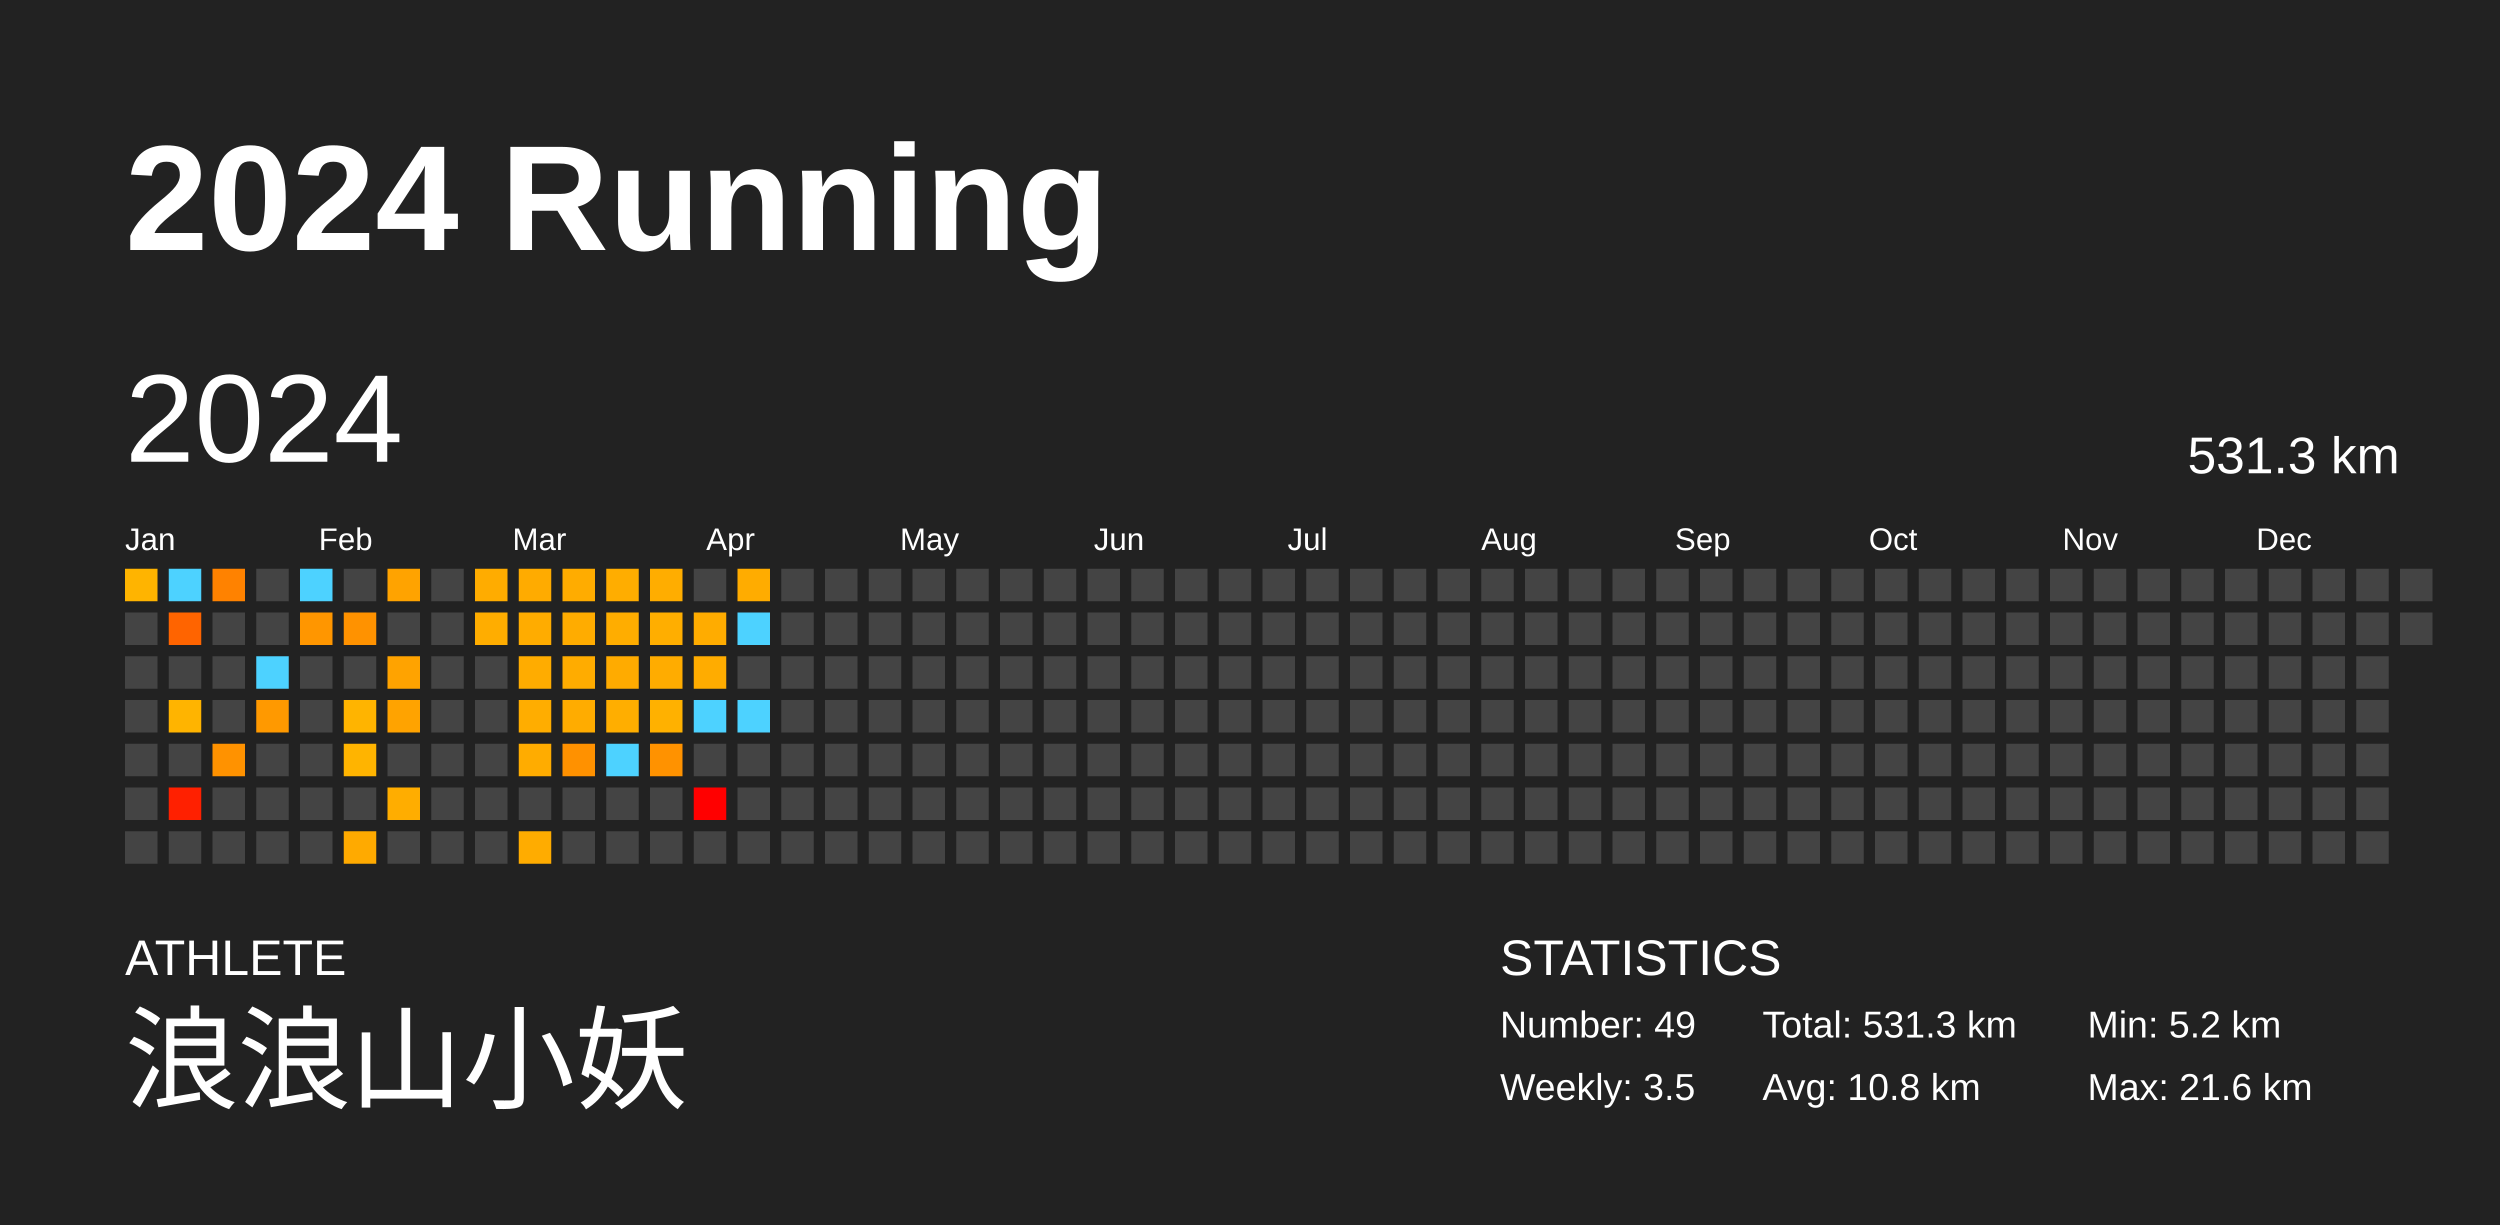
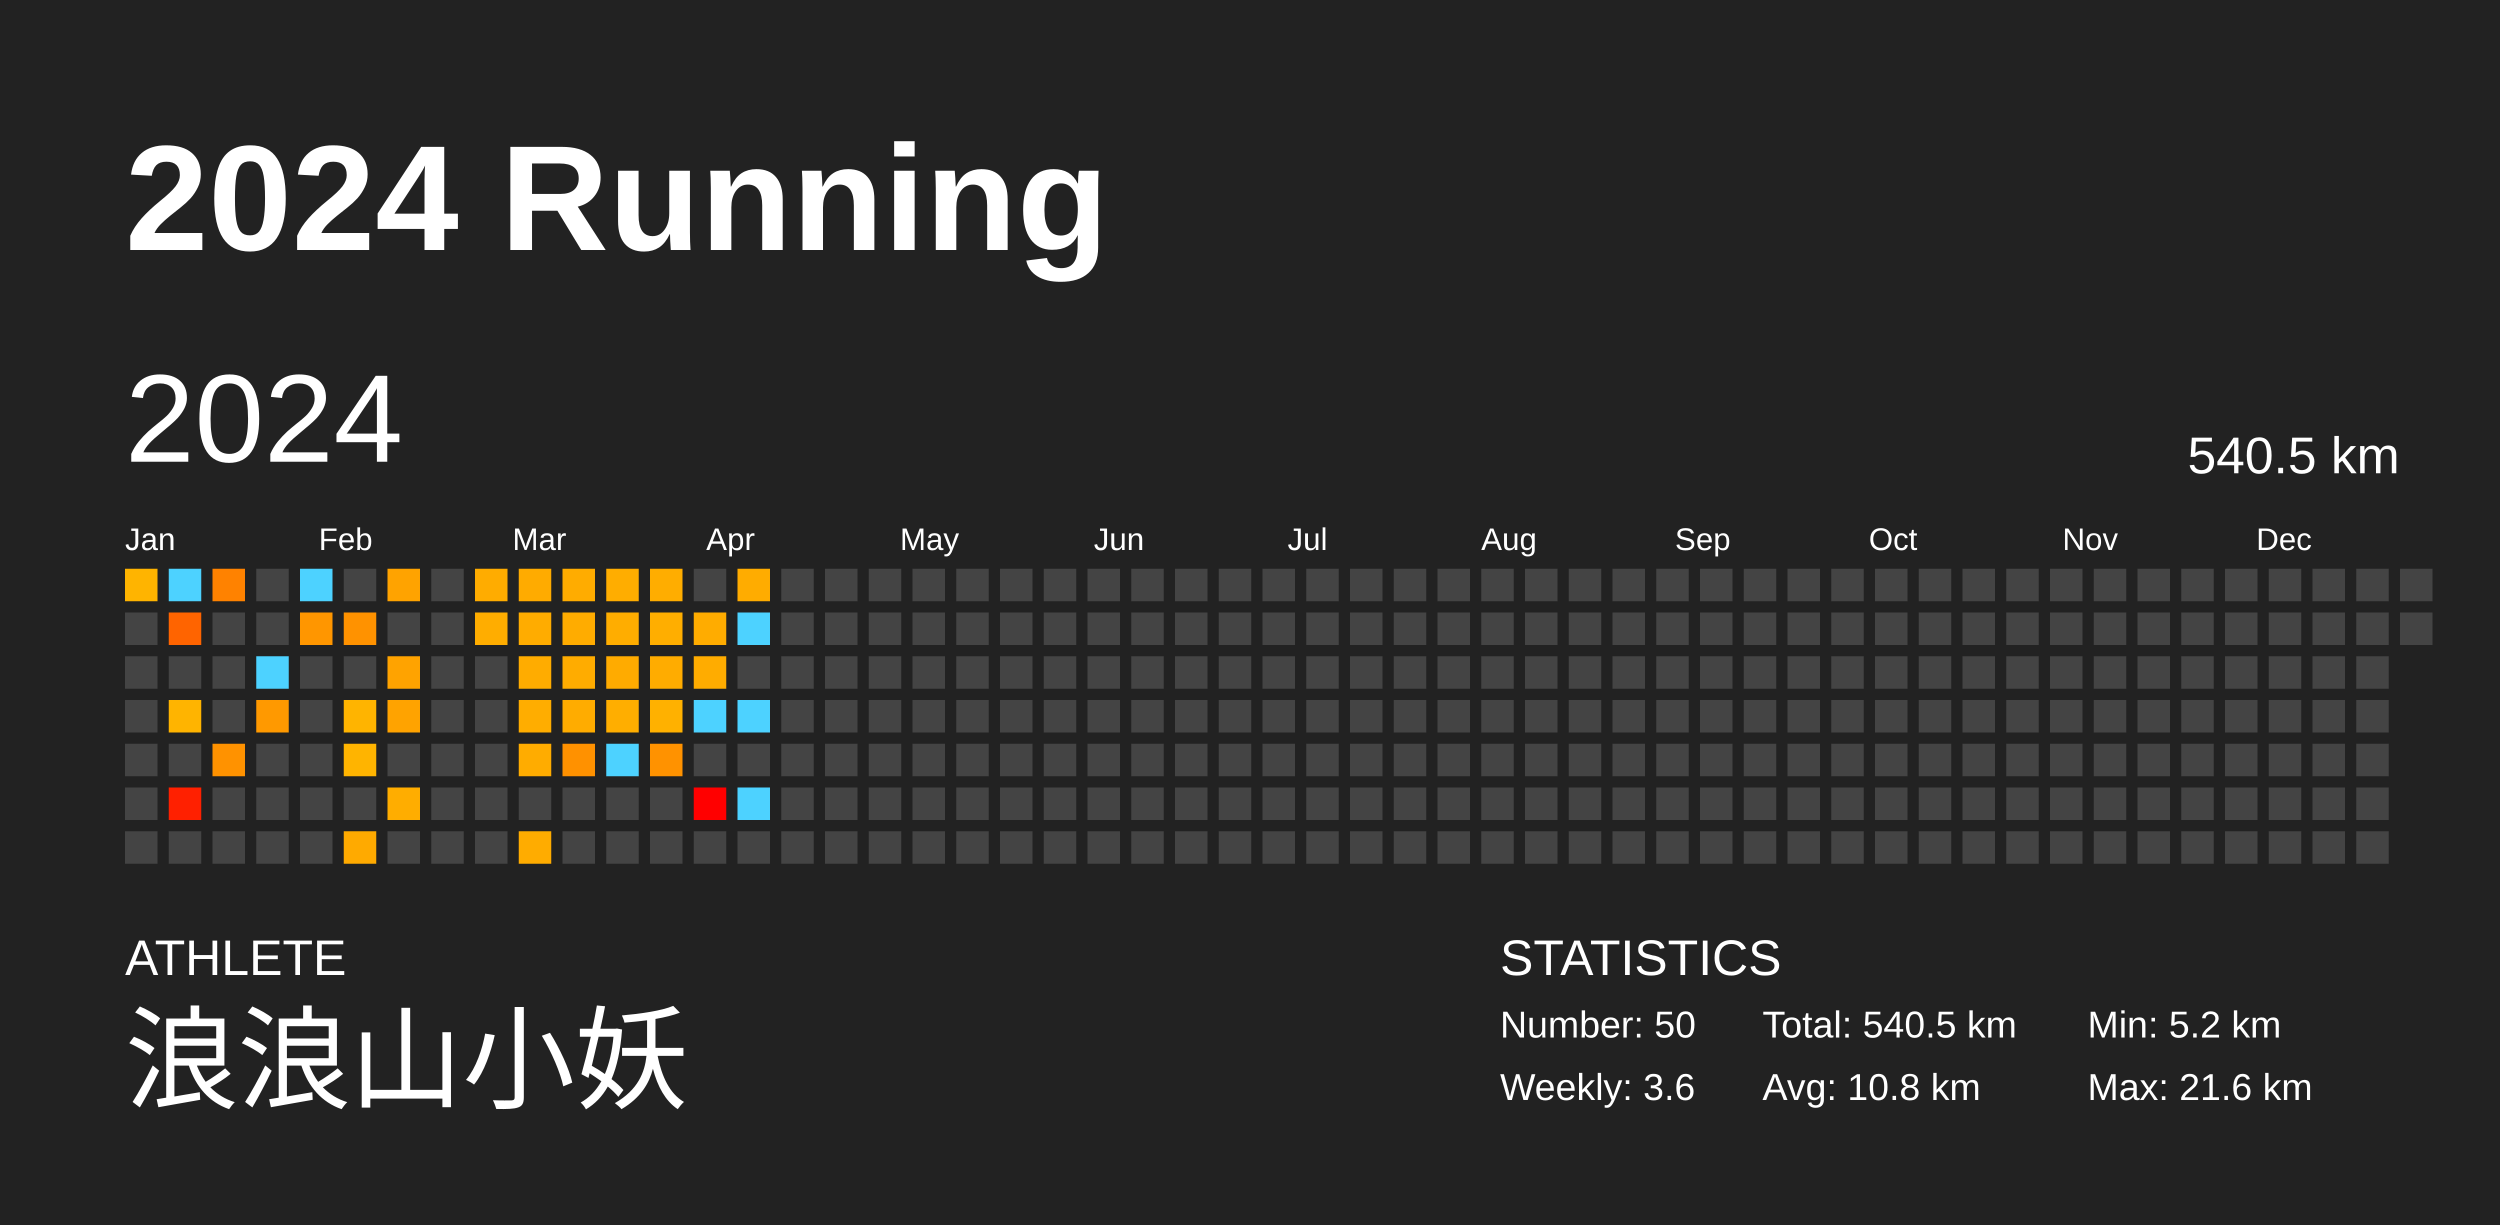
<svg xmlns="http://www.w3.org/2000/svg" baseProfile="full" height="98mm" version="1.1" viewBox="0,0,200,98" width="200mm">
  <defs />
  <rect fill="#222222" height="98" width="200" x="0" y="0" />
  <text fill="#FFFFFF" style="font-size:12px; font-family:Arial; font-weight:bold;" x="10" y="20">2024 Running</text>
  <text fill="#FFFFFF" style="font-size:4px; font-family:Arial" x="10" y="78">ATHLETE</text>
  <text fill="#FFFFFF" style="font-size:9px; font-family:Arial" x="10" y="88">浪浪山小妖</text>
  <text fill="#FFFFFF" style="font-size:4px; font-family:Arial" x="120" y="78">STATISTICS</text>
-   <text fill="#FFFFFF" style="font-size:3px; font-family:Arial" x="120" y="83">Number: 49</text>
-   <text fill="#FFFFFF" style="font-size:3px; font-family:Arial" x="120" y="88">Weekly: 3.5</text>
-   <text fill="#FFFFFF" style="font-size:3px; font-family:Arial" x="141" y="83">Total: 531.3 km</text>
+   <text fill="#FFFFFF" style="font-size:3px; font-family:Arial" x="120" y="83">Number: 50</text>
+   <text fill="#FFFFFF" style="font-size:3px; font-family:Arial" x="120" y="88">Weekly: 3.6</text>
+   <text fill="#FFFFFF" style="font-size:3px; font-family:Arial" x="141" y="83">Total: 540.5 km</text>
  <text fill="#FFFFFF" style="font-size:3px; font-family:Arial" x="141" y="88">Avg: 10.8 km</text>
  <text fill="#FFFFFF" style="font-size:3px; font-family:Arial" x="167" y="83">Min: 5.2 km</text>
  <text fill="#FFFFFF" style="font-size:3px; font-family:Arial" x="167" y="88">Max: 21.6 km</text>
  <text dominant-baseline="hanging" fill="#FFFFFF" style="font-size:10.0px; font-family:Arial;" x="10" y="30">2024</text>
-   <text dominant-baseline="hanging" fill="#FFFFFF" style="font-size:4.125px; font-family:Arial;" x="175" y="35">531.3 km</text>
+   <text dominant-baseline="hanging" fill="#FFFFFF" style="font-size:4.125px; font-family:Arial;" x="175" y="35">540.5 km</text>
  <text fill="#FFFFFF" style="font-size:2.5px; font-family:Arial" x="10.0" y="44">Jan</text>
  <text fill="#FFFFFF" style="font-size:2.5px; font-family:Arial" x="25.5" y="44">Feb</text>
  <text fill="#FFFFFF" style="font-size:2.5px; font-family:Arial" x="41.0" y="44">Mar</text>
  <text fill="#FFFFFF" style="font-size:2.5px; font-family:Arial" x="56.5" y="44">Apr</text>
  <text fill="#FFFFFF" style="font-size:2.5px; font-family:Arial" x="72.0" y="44">May</text>
  <text fill="#FFFFFF" style="font-size:2.5px; font-family:Arial" x="87.5" y="44">Jun</text>
  <text fill="#FFFFFF" style="font-size:2.5px; font-family:Arial" x="103.0" y="44">Jul</text>
  <text fill="#FFFFFF" style="font-size:2.5px; font-family:Arial" x="118.5" y="44">Aug</text>
  <text fill="#FFFFFF" style="font-size:2.5px; font-family:Arial" x="134.0" y="44">Sep</text>
  <text fill="#FFFFFF" style="font-size:2.5px; font-family:Arial" x="149.5" y="44">Oct</text>
  <text fill="#FFFFFF" style="font-size:2.5px; font-family:Arial" x="165.0" y="44">Nov</text>
  <text fill="#FFFFFF" style="font-size:2.5px; font-family:Arial" x="180.5" y="44">Dec</text>
  <rect fill="#ffb400" height="2.6" width="2.6" x="10.0" y="45.5" />
  <rect fill="#444444" height="2.6" width="2.6" x="10.0" y="49.0" />
  <rect fill="#444444" height="2.6" width="2.6" x="10.0" y="52.5" />
  <rect fill="#444444" height="2.6" width="2.6" x="10.0" y="56.0" />
  <rect fill="#444444" height="2.6" width="2.6" x="10.0" y="59.5" />
  <rect fill="#444444" height="2.6" width="2.6" x="10.0" y="63.0" />
  <rect fill="#444444" height="2.6" width="2.6" x="10.0" y="66.5" />
  <rect fill="#4dd2ff" height="2.6" width="2.6" x="13.5" y="45.5" />
  <rect fill="#ff6400" height="2.6" width="2.6" x="13.5" y="49.0" />
  <rect fill="#444444" height="2.6" width="2.6" x="13.5" y="52.5" />
  <rect fill="#ffb400" height="2.6" width="2.6" x="13.5" y="56.0" />
  <rect fill="#444444" height="2.6" width="2.6" x="13.5" y="59.5" />
  <rect fill="#ff2000" height="2.6" width="2.6" x="13.5" y="63.0" />
  <rect fill="#444444" height="2.6" width="2.6" x="13.5" y="66.5" />
  <rect fill="#ff8200" height="2.6" width="2.6" x="17.0" y="45.5" />
  <rect fill="#444444" height="2.6" width="2.6" x="17.0" y="49.0" />
  <rect fill="#444444" height="2.6" width="2.6" x="17.0" y="52.5" />
  <rect fill="#444444" height="2.6" width="2.6" x="17.0" y="56.0" />
  <rect fill="#ff9200" height="2.6" width="2.6" x="17.0" y="59.5" />
  <rect fill="#444444" height="2.6" width="2.6" x="17.0" y="63.0" />
  <rect fill="#444444" height="2.6" width="2.6" x="17.0" y="66.5" />
  <rect fill="#444444" height="2.6" width="2.6" x="20.5" y="45.5" />
  <rect fill="#444444" height="2.6" width="2.6" x="20.5" y="49.0" />
  <rect fill="#4dd2ff" height="2.6" width="2.6" x="20.5" y="52.5" />
  <rect fill="#ff9900" height="2.6" width="2.6" x="20.5" y="56.0" />
  <rect fill="#444444" height="2.6" width="2.6" x="20.5" y="59.5" />
  <rect fill="#444444" height="2.6" width="2.6" x="20.5" y="63.0" />
  <rect fill="#444444" height="2.6" width="2.6" x="20.5" y="66.5" />
  <rect fill="#4dd2ff" height="2.6" width="2.6" x="24.0" y="45.5" />
  <rect fill="#ff9600" height="2.6" width="2.6" x="24.0" y="49.0" />
  <rect fill="#444444" height="2.6" width="2.6" x="24.0" y="52.5" />
  <rect fill="#444444" height="2.6" width="2.6" x="24.0" y="56.0" />
  <rect fill="#444444" height="2.6" width="2.6" x="24.0" y="59.5" />
  <rect fill="#444444" height="2.6" width="2.6" x="24.0" y="63.0" />
  <rect fill="#444444" height="2.6" width="2.6" x="24.0" y="66.5" />
  <rect fill="#444444" height="2.6" width="2.6" x="27.5" y="45.5" />
  <rect fill="#ff9200" height="2.6" width="2.6" x="27.5" y="49.0" />
  <rect fill="#444444" height="2.6" width="2.6" x="27.5" y="52.5" />
  <rect fill="#ffb400" height="2.6" width="2.6" x="27.5" y="56.0" />
  <rect fill="#ffb400" height="2.6" width="2.6" x="27.5" y="59.5" />
  <rect fill="#444444" height="2.6" width="2.6" x="27.5" y="63.0" />
  <rect fill="#ffaa00" height="2.6" width="2.6" x="27.5" y="66.5" />
  <rect fill="#ffa300" height="2.6" width="2.6" x="31.0" y="45.5" />
  <rect fill="#444444" height="2.6" width="2.6" x="31.0" y="49.0" />
  <rect fill="#ffa300" height="2.6" width="2.6" x="31.0" y="52.5" />
  <rect fill="#ffa300" height="2.6" width="2.6" x="31.0" y="56.0" />
  <rect fill="#444444" height="2.6" width="2.6" x="31.0" y="59.5" />
  <rect fill="#ffad00" height="2.6" width="2.6" x="31.0" y="63.0" />
  <rect fill="#444444" height="2.6" width="2.6" x="31.0" y="66.5" />
  <rect fill="#444444" height="2.6" width="2.6" x="34.5" y="45.5" />
  <rect fill="#444444" height="2.6" width="2.6" x="34.5" y="49.0" />
  <rect fill="#444444" height="2.6" width="2.6" x="34.5" y="52.5" />
  <rect fill="#444444" height="2.6" width="2.6" x="34.5" y="56.0" />
  <rect fill="#444444" height="2.6" width="2.6" x="34.5" y="59.5" />
  <rect fill="#444444" height="2.6" width="2.6" x="34.5" y="63.0" />
  <rect fill="#444444" height="2.6" width="2.6" x="34.5" y="66.5" />
  <rect fill="#ffac00" height="2.6" width="2.6" x="38.0" y="45.5" />
  <rect fill="#ffad00" height="2.6" width="2.6" x="38.0" y="49.0" />
  <rect fill="#444444" height="2.6" width="2.6" x="38.0" y="52.5" />
  <rect fill="#444444" height="2.6" width="2.6" x="38.0" y="56.0" />
  <rect fill="#444444" height="2.6" width="2.6" x="38.0" y="59.5" />
  <rect fill="#444444" height="2.6" width="2.6" x="38.0" y="63.0" />
  <rect fill="#444444" height="2.6" width="2.6" x="38.0" y="66.5" />
  <rect fill="#ffab00" height="2.6" width="2.6" x="41.5" y="45.5" />
  <rect fill="#ffac00" height="2.6" width="2.6" x="41.5" y="49.0" />
  <rect fill="#ffac00" height="2.6" width="2.6" x="41.5" y="52.5" />
  <rect fill="#ffad00" height="2.6" width="2.6" x="41.5" y="56.0" />
  <rect fill="#ffac00" height="2.6" width="2.6" x="41.5" y="59.5" />
  <rect fill="#444444" height="2.6" width="2.6" x="41.5" y="63.0" />
  <rect fill="#ffac00" height="2.6" width="2.6" x="41.5" y="66.5" />
  <rect fill="#ffac00" height="2.6" width="2.6" x="45.0" y="45.5" />
  <rect fill="#ffac00" height="2.6" width="2.6" x="45.0" y="49.0" />
  <rect fill="#ffac00" height="2.6" width="2.6" x="45.0" y="52.5" />
  <rect fill="#ffac00" height="2.6" width="2.6" x="45.0" y="56.0" />
  <rect fill="#ff9100" height="2.6" width="2.6" x="45.0" y="59.5" />
  <rect fill="#444444" height="2.6" width="2.6" x="45.0" y="63.0" />
  <rect fill="#444444" height="2.6" width="2.6" x="45.0" y="66.5" />
  <rect fill="#ffad00" height="2.6" width="2.6" x="48.5" y="45.5" />
  <rect fill="#ffad00" height="2.6" width="2.6" x="48.5" y="49.0" />
  <rect fill="#ffab00" height="2.6" width="2.6" x="48.5" y="52.5" />
  <rect fill="#ffae00" height="2.6" width="2.6" x="48.5" y="56.0" />
  <rect fill="#4dd2ff" height="2.6" width="2.6" x="48.5" y="59.5" />
  <rect fill="#444444" height="2.6" width="2.6" x="48.5" y="63.0" />
  <rect fill="#444444" height="2.6" width="2.6" x="48.5" y="66.5" />
  <rect fill="#ffad00" height="2.6" width="2.6" x="52.0" y="45.5" />
  <rect fill="#ffae00" height="2.6" width="2.6" x="52.0" y="49.0" />
  <rect fill="#ffac00" height="2.6" width="2.6" x="52.0" y="52.5" />
  <rect fill="#ffb100" height="2.6" width="2.6" x="52.0" y="56.0" />
  <rect fill="#ff9200" height="2.6" width="2.6" x="52.0" y="59.5" />
  <rect fill="#444444" height="2.6" width="2.6" x="52.0" y="63.0" />
  <rect fill="#444444" height="2.6" width="2.6" x="52.0" y="66.5" />
  <rect fill="#444444" height="2.6" width="2.6" x="55.5" y="45.5" />
  <rect fill="#ffac00" height="2.6" width="2.6" x="55.5" y="49.0" />
  <rect fill="#ffac00" height="2.6" width="2.6" x="55.5" y="52.5" />
  <rect fill="#4dd2ff" height="2.6" width="2.6" x="55.5" y="56.0" />
  <rect fill="#444444" height="2.6" width="2.6" x="55.5" y="59.5" />
  <rect fill="red" height="2.6" width="2.6" x="55.5" y="63.0" />
  <rect fill="#444444" height="2.6" width="2.6" x="55.5" y="66.5" />
  <rect fill="#ffac00" height="2.6" width="2.6" x="59.0" y="45.5" />
  <rect fill="#4dd2ff" height="2.6" width="2.6" x="59.0" y="49.0" />
  <rect fill="#444444" height="2.6" width="2.6" x="59.0" y="52.5" />
  <rect fill="#4dd2ff" height="2.6" width="2.6" x="59.0" y="56.0" />
  <rect fill="#444444" height="2.6" width="2.6" x="59.0" y="59.5" />
-   <rect fill="#444444" height="2.6" width="2.6" x="59.0" y="63.0" />
+   <rect fill="#4dd2ff" height="2.6" width="2.6" x="59.0" y="63.0" />
  <rect fill="#444444" height="2.6" width="2.6" x="59.0" y="66.5" />
  <rect fill="#444444" height="2.6" width="2.6" x="62.5" y="45.5" />
  <rect fill="#444444" height="2.6" width="2.6" x="62.5" y="49.0" />
  <rect fill="#444444" height="2.6" width="2.6" x="62.5" y="52.5" />
  <rect fill="#444444" height="2.6" width="2.6" x="62.5" y="56.0" />
  <rect fill="#444444" height="2.6" width="2.6" x="62.5" y="59.5" />
  <rect fill="#444444" height="2.6" width="2.6" x="62.5" y="63.0" />
  <rect fill="#444444" height="2.6" width="2.6" x="62.5" y="66.5" />
  <rect fill="#444444" height="2.6" width="2.6" x="66.0" y="45.5" />
  <rect fill="#444444" height="2.6" width="2.6" x="66.0" y="49.0" />
  <rect fill="#444444" height="2.6" width="2.6" x="66.0" y="52.5" />
  <rect fill="#444444" height="2.6" width="2.6" x="66.0" y="56.0" />
  <rect fill="#444444" height="2.6" width="2.6" x="66.0" y="59.5" />
  <rect fill="#444444" height="2.6" width="2.6" x="66.0" y="63.0" />
  <rect fill="#444444" height="2.6" width="2.6" x="66.0" y="66.5" />
  <rect fill="#444444" height="2.6" width="2.6" x="69.5" y="45.5" />
  <rect fill="#444444" height="2.6" width="2.6" x="69.5" y="49.0" />
  <rect fill="#444444" height="2.6" width="2.6" x="69.5" y="52.5" />
  <rect fill="#444444" height="2.6" width="2.6" x="69.5" y="56.0" />
  <rect fill="#444444" height="2.6" width="2.6" x="69.5" y="59.5" />
  <rect fill="#444444" height="2.6" width="2.6" x="69.5" y="63.0" />
  <rect fill="#444444" height="2.6" width="2.6" x="69.5" y="66.5" />
  <rect fill="#444444" height="2.6" width="2.6" x="73.0" y="45.5" />
  <rect fill="#444444" height="2.6" width="2.6" x="73.0" y="49.0" />
  <rect fill="#444444" height="2.6" width="2.6" x="73.0" y="52.5" />
  <rect fill="#444444" height="2.6" width="2.6" x="73.0" y="56.0" />
  <rect fill="#444444" height="2.6" width="2.6" x="73.0" y="59.5" />
  <rect fill="#444444" height="2.6" width="2.6" x="73.0" y="63.0" />
  <rect fill="#444444" height="2.6" width="2.6" x="73.0" y="66.5" />
  <rect fill="#444444" height="2.6" width="2.6" x="76.5" y="45.5" />
  <rect fill="#444444" height="2.6" width="2.6" x="76.5" y="49.0" />
  <rect fill="#444444" height="2.6" width="2.6" x="76.5" y="52.5" />
  <rect fill="#444444" height="2.6" width="2.6" x="76.5" y="56.0" />
  <rect fill="#444444" height="2.6" width="2.6" x="76.5" y="59.5" />
  <rect fill="#444444" height="2.6" width="2.6" x="76.5" y="63.0" />
  <rect fill="#444444" height="2.6" width="2.6" x="76.5" y="66.5" />
  <rect fill="#444444" height="2.6" width="2.6" x="80.0" y="45.5" />
  <rect fill="#444444" height="2.6" width="2.6" x="80.0" y="49.0" />
  <rect fill="#444444" height="2.6" width="2.6" x="80.0" y="52.5" />
  <rect fill="#444444" height="2.6" width="2.6" x="80.0" y="56.0" />
  <rect fill="#444444" height="2.6" width="2.6" x="80.0" y="59.5" />
  <rect fill="#444444" height="2.6" width="2.6" x="80.0" y="63.0" />
  <rect fill="#444444" height="2.6" width="2.6" x="80.0" y="66.5" />
  <rect fill="#444444" height="2.6" width="2.6" x="83.5" y="45.5" />
  <rect fill="#444444" height="2.6" width="2.6" x="83.5" y="49.0" />
  <rect fill="#444444" height="2.6" width="2.6" x="83.5" y="52.5" />
  <rect fill="#444444" height="2.6" width="2.6" x="83.5" y="56.0" />
  <rect fill="#444444" height="2.6" width="2.6" x="83.5" y="59.5" />
  <rect fill="#444444" height="2.6" width="2.6" x="83.5" y="63.0" />
  <rect fill="#444444" height="2.6" width="2.6" x="83.5" y="66.5" />
  <rect fill="#444444" height="2.6" width="2.6" x="87.0" y="45.5" />
  <rect fill="#444444" height="2.6" width="2.6" x="87.0" y="49.0" />
  <rect fill="#444444" height="2.6" width="2.6" x="87.0" y="52.5" />
  <rect fill="#444444" height="2.6" width="2.6" x="87.0" y="56.0" />
  <rect fill="#444444" height="2.6" width="2.6" x="87.0" y="59.5" />
  <rect fill="#444444" height="2.6" width="2.6" x="87.0" y="63.0" />
  <rect fill="#444444" height="2.6" width="2.6" x="87.0" y="66.5" />
  <rect fill="#444444" height="2.6" width="2.6" x="90.5" y="45.5" />
  <rect fill="#444444" height="2.6" width="2.6" x="90.5" y="49.0" />
  <rect fill="#444444" height="2.6" width="2.6" x="90.5" y="52.5" />
  <rect fill="#444444" height="2.6" width="2.6" x="90.5" y="56.0" />
  <rect fill="#444444" height="2.6" width="2.6" x="90.5" y="59.5" />
  <rect fill="#444444" height="2.6" width="2.6" x="90.5" y="63.0" />
  <rect fill="#444444" height="2.6" width="2.6" x="90.5" y="66.5" />
  <rect fill="#444444" height="2.6" width="2.6" x="94.0" y="45.5" />
  <rect fill="#444444" height="2.6" width="2.6" x="94.0" y="49.0" />
  <rect fill="#444444" height="2.6" width="2.6" x="94.0" y="52.5" />
  <rect fill="#444444" height="2.6" width="2.6" x="94.0" y="56.0" />
  <rect fill="#444444" height="2.6" width="2.6" x="94.0" y="59.5" />
  <rect fill="#444444" height="2.6" width="2.6" x="94.0" y="63.0" />
  <rect fill="#444444" height="2.6" width="2.6" x="94.0" y="66.5" />
  <rect fill="#444444" height="2.6" width="2.6" x="97.5" y="45.5" />
  <rect fill="#444444" height="2.6" width="2.6" x="97.5" y="49.0" />
  <rect fill="#444444" height="2.6" width="2.6" x="97.5" y="52.5" />
  <rect fill="#444444" height="2.6" width="2.6" x="97.5" y="56.0" />
  <rect fill="#444444" height="2.6" width="2.6" x="97.5" y="59.5" />
  <rect fill="#444444" height="2.6" width="2.6" x="97.5" y="63.0" />
  <rect fill="#444444" height="2.6" width="2.6" x="97.5" y="66.5" />
  <rect fill="#444444" height="2.6" width="2.6" x="101.0" y="45.5" />
  <rect fill="#444444" height="2.6" width="2.6" x="101.0" y="49.0" />
  <rect fill="#444444" height="2.6" width="2.6" x="101.0" y="52.5" />
  <rect fill="#444444" height="2.6" width="2.6" x="101.0" y="56.0" />
  <rect fill="#444444" height="2.6" width="2.6" x="101.0" y="59.5" />
  <rect fill="#444444" height="2.6" width="2.6" x="101.0" y="63.0" />
  <rect fill="#444444" height="2.6" width="2.6" x="101.0" y="66.5" />
  <rect fill="#444444" height="2.6" width="2.6" x="104.5" y="45.5" />
  <rect fill="#444444" height="2.6" width="2.6" x="104.5" y="49.0" />
  <rect fill="#444444" height="2.6" width="2.6" x="104.5" y="52.5" />
  <rect fill="#444444" height="2.6" width="2.6" x="104.5" y="56.0" />
  <rect fill="#444444" height="2.6" width="2.6" x="104.5" y="59.5" />
  <rect fill="#444444" height="2.6" width="2.6" x="104.5" y="63.0" />
  <rect fill="#444444" height="2.6" width="2.6" x="104.5" y="66.5" />
  <rect fill="#444444" height="2.6" width="2.6" x="108.0" y="45.5" />
  <rect fill="#444444" height="2.6" width="2.6" x="108.0" y="49.0" />
  <rect fill="#444444" height="2.6" width="2.6" x="108.0" y="52.5" />
  <rect fill="#444444" height="2.6" width="2.6" x="108.0" y="56.0" />
  <rect fill="#444444" height="2.6" width="2.6" x="108.0" y="59.5" />
  <rect fill="#444444" height="2.6" width="2.6" x="108.0" y="63.0" />
  <rect fill="#444444" height="2.6" width="2.6" x="108.0" y="66.5" />
  <rect fill="#444444" height="2.6" width="2.6" x="111.5" y="45.5" />
  <rect fill="#444444" height="2.6" width="2.6" x="111.5" y="49.0" />
  <rect fill="#444444" height="2.6" width="2.6" x="111.5" y="52.5" />
  <rect fill="#444444" height="2.6" width="2.6" x="111.5" y="56.0" />
  <rect fill="#444444" height="2.6" width="2.6" x="111.5" y="59.5" />
  <rect fill="#444444" height="2.6" width="2.6" x="111.5" y="63.0" />
  <rect fill="#444444" height="2.6" width="2.6" x="111.5" y="66.5" />
  <rect fill="#444444" height="2.6" width="2.6" x="115.0" y="45.5" />
  <rect fill="#444444" height="2.6" width="2.6" x="115.0" y="49.0" />
  <rect fill="#444444" height="2.6" width="2.6" x="115.0" y="52.5" />
  <rect fill="#444444" height="2.6" width="2.6" x="115.0" y="56.0" />
  <rect fill="#444444" height="2.6" width="2.6" x="115.0" y="59.5" />
  <rect fill="#444444" height="2.6" width="2.6" x="115.0" y="63.0" />
  <rect fill="#444444" height="2.6" width="2.6" x="115.0" y="66.5" />
  <rect fill="#444444" height="2.6" width="2.6" x="118.5" y="45.5" />
  <rect fill="#444444" height="2.6" width="2.6" x="118.5" y="49.0" />
  <rect fill="#444444" height="2.6" width="2.6" x="118.5" y="52.5" />
  <rect fill="#444444" height="2.6" width="2.6" x="118.5" y="56.0" />
  <rect fill="#444444" height="2.6" width="2.6" x="118.5" y="59.5" />
  <rect fill="#444444" height="2.6" width="2.6" x="118.5" y="63.0" />
  <rect fill="#444444" height="2.6" width="2.6" x="118.5" y="66.5" />
  <rect fill="#444444" height="2.6" width="2.6" x="122.0" y="45.5" />
  <rect fill="#444444" height="2.6" width="2.6" x="122.0" y="49.0" />
  <rect fill="#444444" height="2.6" width="2.6" x="122.0" y="52.5" />
  <rect fill="#444444" height="2.6" width="2.6" x="122.0" y="56.0" />
  <rect fill="#444444" height="2.6" width="2.6" x="122.0" y="59.5" />
  <rect fill="#444444" height="2.6" width="2.6" x="122.0" y="63.0" />
  <rect fill="#444444" height="2.6" width="2.6" x="122.0" y="66.5" />
  <rect fill="#444444" height="2.6" width="2.6" x="125.5" y="45.5" />
  <rect fill="#444444" height="2.6" width="2.6" x="125.5" y="49.0" />
  <rect fill="#444444" height="2.6" width="2.6" x="125.5" y="52.5" />
  <rect fill="#444444" height="2.6" width="2.6" x="125.5" y="56.0" />
  <rect fill="#444444" height="2.6" width="2.6" x="125.5" y="59.5" />
  <rect fill="#444444" height="2.6" width="2.6" x="125.5" y="63.0" />
  <rect fill="#444444" height="2.6" width="2.6" x="125.5" y="66.5" />
  <rect fill="#444444" height="2.6" width="2.6" x="129.0" y="45.5" />
  <rect fill="#444444" height="2.6" width="2.6" x="129.0" y="49.0" />
  <rect fill="#444444" height="2.6" width="2.6" x="129.0" y="52.5" />
  <rect fill="#444444" height="2.6" width="2.6" x="129.0" y="56.0" />
  <rect fill="#444444" height="2.6" width="2.6" x="129.0" y="59.5" />
  <rect fill="#444444" height="2.6" width="2.6" x="129.0" y="63.0" />
  <rect fill="#444444" height="2.6" width="2.6" x="129.0" y="66.5" />
  <rect fill="#444444" height="2.6" width="2.6" x="132.5" y="45.5" />
  <rect fill="#444444" height="2.6" width="2.6" x="132.5" y="49.0" />
  <rect fill="#444444" height="2.6" width="2.6" x="132.5" y="52.5" />
  <rect fill="#444444" height="2.6" width="2.6" x="132.5" y="56.0" />
  <rect fill="#444444" height="2.6" width="2.6" x="132.5" y="59.5" />
  <rect fill="#444444" height="2.6" width="2.6" x="132.5" y="63.0" />
  <rect fill="#444444" height="2.6" width="2.6" x="132.5" y="66.5" />
  <rect fill="#444444" height="2.6" width="2.6" x="136.0" y="45.5" />
  <rect fill="#444444" height="2.6" width="2.6" x="136.0" y="49.0" />
  <rect fill="#444444" height="2.6" width="2.6" x="136.0" y="52.5" />
  <rect fill="#444444" height="2.6" width="2.6" x="136.0" y="56.0" />
  <rect fill="#444444" height="2.6" width="2.6" x="136.0" y="59.5" />
  <rect fill="#444444" height="2.6" width="2.6" x="136.0" y="63.0" />
  <rect fill="#444444" height="2.6" width="2.6" x="136.0" y="66.5" />
  <rect fill="#444444" height="2.6" width="2.6" x="139.5" y="45.5" />
  <rect fill="#444444" height="2.6" width="2.6" x="139.5" y="49.0" />
  <rect fill="#444444" height="2.6" width="2.6" x="139.5" y="52.5" />
  <rect fill="#444444" height="2.6" width="2.6" x="139.5" y="56.0" />
  <rect fill="#444444" height="2.6" width="2.6" x="139.5" y="59.5" />
  <rect fill="#444444" height="2.6" width="2.6" x="139.5" y="63.0" />
  <rect fill="#444444" height="2.6" width="2.6" x="139.5" y="66.5" />
  <rect fill="#444444" height="2.6" width="2.6" x="143.0" y="45.5" />
  <rect fill="#444444" height="2.6" width="2.6" x="143.0" y="49.0" />
  <rect fill="#444444" height="2.6" width="2.6" x="143.0" y="52.5" />
  <rect fill="#444444" height="2.6" width="2.6" x="143.0" y="56.0" />
  <rect fill="#444444" height="2.6" width="2.6" x="143.0" y="59.5" />
  <rect fill="#444444" height="2.6" width="2.6" x="143.0" y="63.0" />
  <rect fill="#444444" height="2.6" width="2.6" x="143.0" y="66.5" />
  <rect fill="#444444" height="2.6" width="2.6" x="146.5" y="45.5" />
  <rect fill="#444444" height="2.6" width="2.6" x="146.5" y="49.0" />
  <rect fill="#444444" height="2.6" width="2.6" x="146.5" y="52.5" />
  <rect fill="#444444" height="2.6" width="2.6" x="146.5" y="56.0" />
  <rect fill="#444444" height="2.6" width="2.6" x="146.5" y="59.5" />
  <rect fill="#444444" height="2.6" width="2.6" x="146.5" y="63.0" />
  <rect fill="#444444" height="2.6" width="2.6" x="146.5" y="66.5" />
  <rect fill="#444444" height="2.6" width="2.6" x="150.0" y="45.5" />
  <rect fill="#444444" height="2.6" width="2.6" x="150.0" y="49.0" />
  <rect fill="#444444" height="2.6" width="2.6" x="150.0" y="52.5" />
  <rect fill="#444444" height="2.6" width="2.6" x="150.0" y="56.0" />
  <rect fill="#444444" height="2.6" width="2.6" x="150.0" y="59.5" />
  <rect fill="#444444" height="2.6" width="2.6" x="150.0" y="63.0" />
  <rect fill="#444444" height="2.6" width="2.6" x="150.0" y="66.5" />
  <rect fill="#444444" height="2.6" width="2.6" x="153.5" y="45.5" />
  <rect fill="#444444" height="2.6" width="2.6" x="153.5" y="49.0" />
  <rect fill="#444444" height="2.6" width="2.6" x="153.5" y="52.5" />
  <rect fill="#444444" height="2.6" width="2.6" x="153.5" y="56.0" />
  <rect fill="#444444" height="2.6" width="2.6" x="153.5" y="59.5" />
  <rect fill="#444444" height="2.6" width="2.6" x="153.5" y="63.0" />
  <rect fill="#444444" height="2.6" width="2.6" x="153.5" y="66.5" />
  <rect fill="#444444" height="2.6" width="2.6" x="157.0" y="45.5" />
  <rect fill="#444444" height="2.6" width="2.6" x="157.0" y="49.0" />
  <rect fill="#444444" height="2.6" width="2.6" x="157.0" y="52.5" />
  <rect fill="#444444" height="2.6" width="2.6" x="157.0" y="56.0" />
  <rect fill="#444444" height="2.6" width="2.6" x="157.0" y="59.5" />
  <rect fill="#444444" height="2.6" width="2.6" x="157.0" y="63.0" />
  <rect fill="#444444" height="2.6" width="2.6" x="157.0" y="66.5" />
  <rect fill="#444444" height="2.6" width="2.6" x="160.5" y="45.5" />
  <rect fill="#444444" height="2.6" width="2.6" x="160.5" y="49.0" />
  <rect fill="#444444" height="2.6" width="2.6" x="160.5" y="52.5" />
  <rect fill="#444444" height="2.6" width="2.6" x="160.5" y="56.0" />
  <rect fill="#444444" height="2.6" width="2.6" x="160.5" y="59.5" />
  <rect fill="#444444" height="2.6" width="2.6" x="160.5" y="63.0" />
  <rect fill="#444444" height="2.6" width="2.6" x="160.5" y="66.5" />
  <rect fill="#444444" height="2.6" width="2.6" x="164.0" y="45.5" />
  <rect fill="#444444" height="2.6" width="2.6" x="164.0" y="49.0" />
  <rect fill="#444444" height="2.6" width="2.6" x="164.0" y="52.5" />
  <rect fill="#444444" height="2.6" width="2.6" x="164.0" y="56.0" />
  <rect fill="#444444" height="2.6" width="2.6" x="164.0" y="59.5" />
  <rect fill="#444444" height="2.6" width="2.6" x="164.0" y="63.0" />
  <rect fill="#444444" height="2.6" width="2.6" x="164.0" y="66.5" />
  <rect fill="#444444" height="2.6" width="2.6" x="167.5" y="45.5" />
  <rect fill="#444444" height="2.6" width="2.6" x="167.5" y="49.0" />
  <rect fill="#444444" height="2.6" width="2.6" x="167.5" y="52.5" />
  <rect fill="#444444" height="2.6" width="2.6" x="167.5" y="56.0" />
  <rect fill="#444444" height="2.6" width="2.6" x="167.5" y="59.5" />
  <rect fill="#444444" height="2.6" width="2.6" x="167.5" y="63.0" />
  <rect fill="#444444" height="2.6" width="2.6" x="167.5" y="66.5" />
  <rect fill="#444444" height="2.6" width="2.6" x="171.0" y="45.5" />
  <rect fill="#444444" height="2.6" width="2.6" x="171.0" y="49.0" />
  <rect fill="#444444" height="2.6" width="2.6" x="171.0" y="52.5" />
  <rect fill="#444444" height="2.6" width="2.6" x="171.0" y="56.0" />
  <rect fill="#444444" height="2.6" width="2.6" x="171.0" y="59.5" />
  <rect fill="#444444" height="2.6" width="2.6" x="171.0" y="63.0" />
  <rect fill="#444444" height="2.6" width="2.6" x="171.0" y="66.5" />
  <rect fill="#444444" height="2.6" width="2.6" x="174.5" y="45.5" />
  <rect fill="#444444" height="2.6" width="2.6" x="174.5" y="49.0" />
  <rect fill="#444444" height="2.6" width="2.6" x="174.5" y="52.5" />
  <rect fill="#444444" height="2.6" width="2.6" x="174.5" y="56.0" />
  <rect fill="#444444" height="2.6" width="2.6" x="174.5" y="59.5" />
  <rect fill="#444444" height="2.6" width="2.6" x="174.5" y="63.0" />
  <rect fill="#444444" height="2.6" width="2.6" x="174.5" y="66.5" />
  <rect fill="#444444" height="2.6" width="2.6" x="178.0" y="45.5" />
  <rect fill="#444444" height="2.6" width="2.6" x="178.0" y="49.0" />
  <rect fill="#444444" height="2.6" width="2.6" x="178.0" y="52.5" />
  <rect fill="#444444" height="2.6" width="2.6" x="178.0" y="56.0" />
  <rect fill="#444444" height="2.6" width="2.6" x="178.0" y="59.5" />
  <rect fill="#444444" height="2.6" width="2.6" x="178.0" y="63.0" />
  <rect fill="#444444" height="2.6" width="2.6" x="178.0" y="66.5" />
  <rect fill="#444444" height="2.6" width="2.6" x="181.5" y="45.5" />
  <rect fill="#444444" height="2.6" width="2.6" x="181.5" y="49.0" />
  <rect fill="#444444" height="2.6" width="2.6" x="181.5" y="52.5" />
  <rect fill="#444444" height="2.6" width="2.6" x="181.5" y="56.0" />
  <rect fill="#444444" height="2.6" width="2.6" x="181.5" y="59.5" />
  <rect fill="#444444" height="2.6" width="2.6" x="181.5" y="63.0" />
  <rect fill="#444444" height="2.6" width="2.6" x="181.5" y="66.5" />
  <rect fill="#444444" height="2.6" width="2.6" x="185.0" y="45.5" />
  <rect fill="#444444" height="2.6" width="2.6" x="185.0" y="49.0" />
  <rect fill="#444444" height="2.6" width="2.6" x="185.0" y="52.5" />
  <rect fill="#444444" height="2.6" width="2.6" x="185.0" y="56.0" />
  <rect fill="#444444" height="2.6" width="2.6" x="185.0" y="59.5" />
  <rect fill="#444444" height="2.6" width="2.6" x="185.0" y="63.0" />
  <rect fill="#444444" height="2.6" width="2.6" x="185.0" y="66.5" />
  <rect fill="#444444" height="2.6" width="2.6" x="188.5" y="45.5" />
  <rect fill="#444444" height="2.6" width="2.6" x="188.5" y="49.0" />
  <rect fill="#444444" height="2.6" width="2.6" x="188.5" y="52.5" />
  <rect fill="#444444" height="2.6" width="2.6" x="188.5" y="56.0" />
  <rect fill="#444444" height="2.6" width="2.6" x="188.5" y="59.5" />
  <rect fill="#444444" height="2.6" width="2.6" x="188.5" y="63.0" />
  <rect fill="#444444" height="2.6" width="2.6" x="188.5" y="66.5" />
  <rect fill="#444444" height="2.6" width="2.6" x="192.0" y="45.5" />
  <rect fill="#444444" height="2.6" width="2.6" x="192.0" y="49.0" />
</svg>
